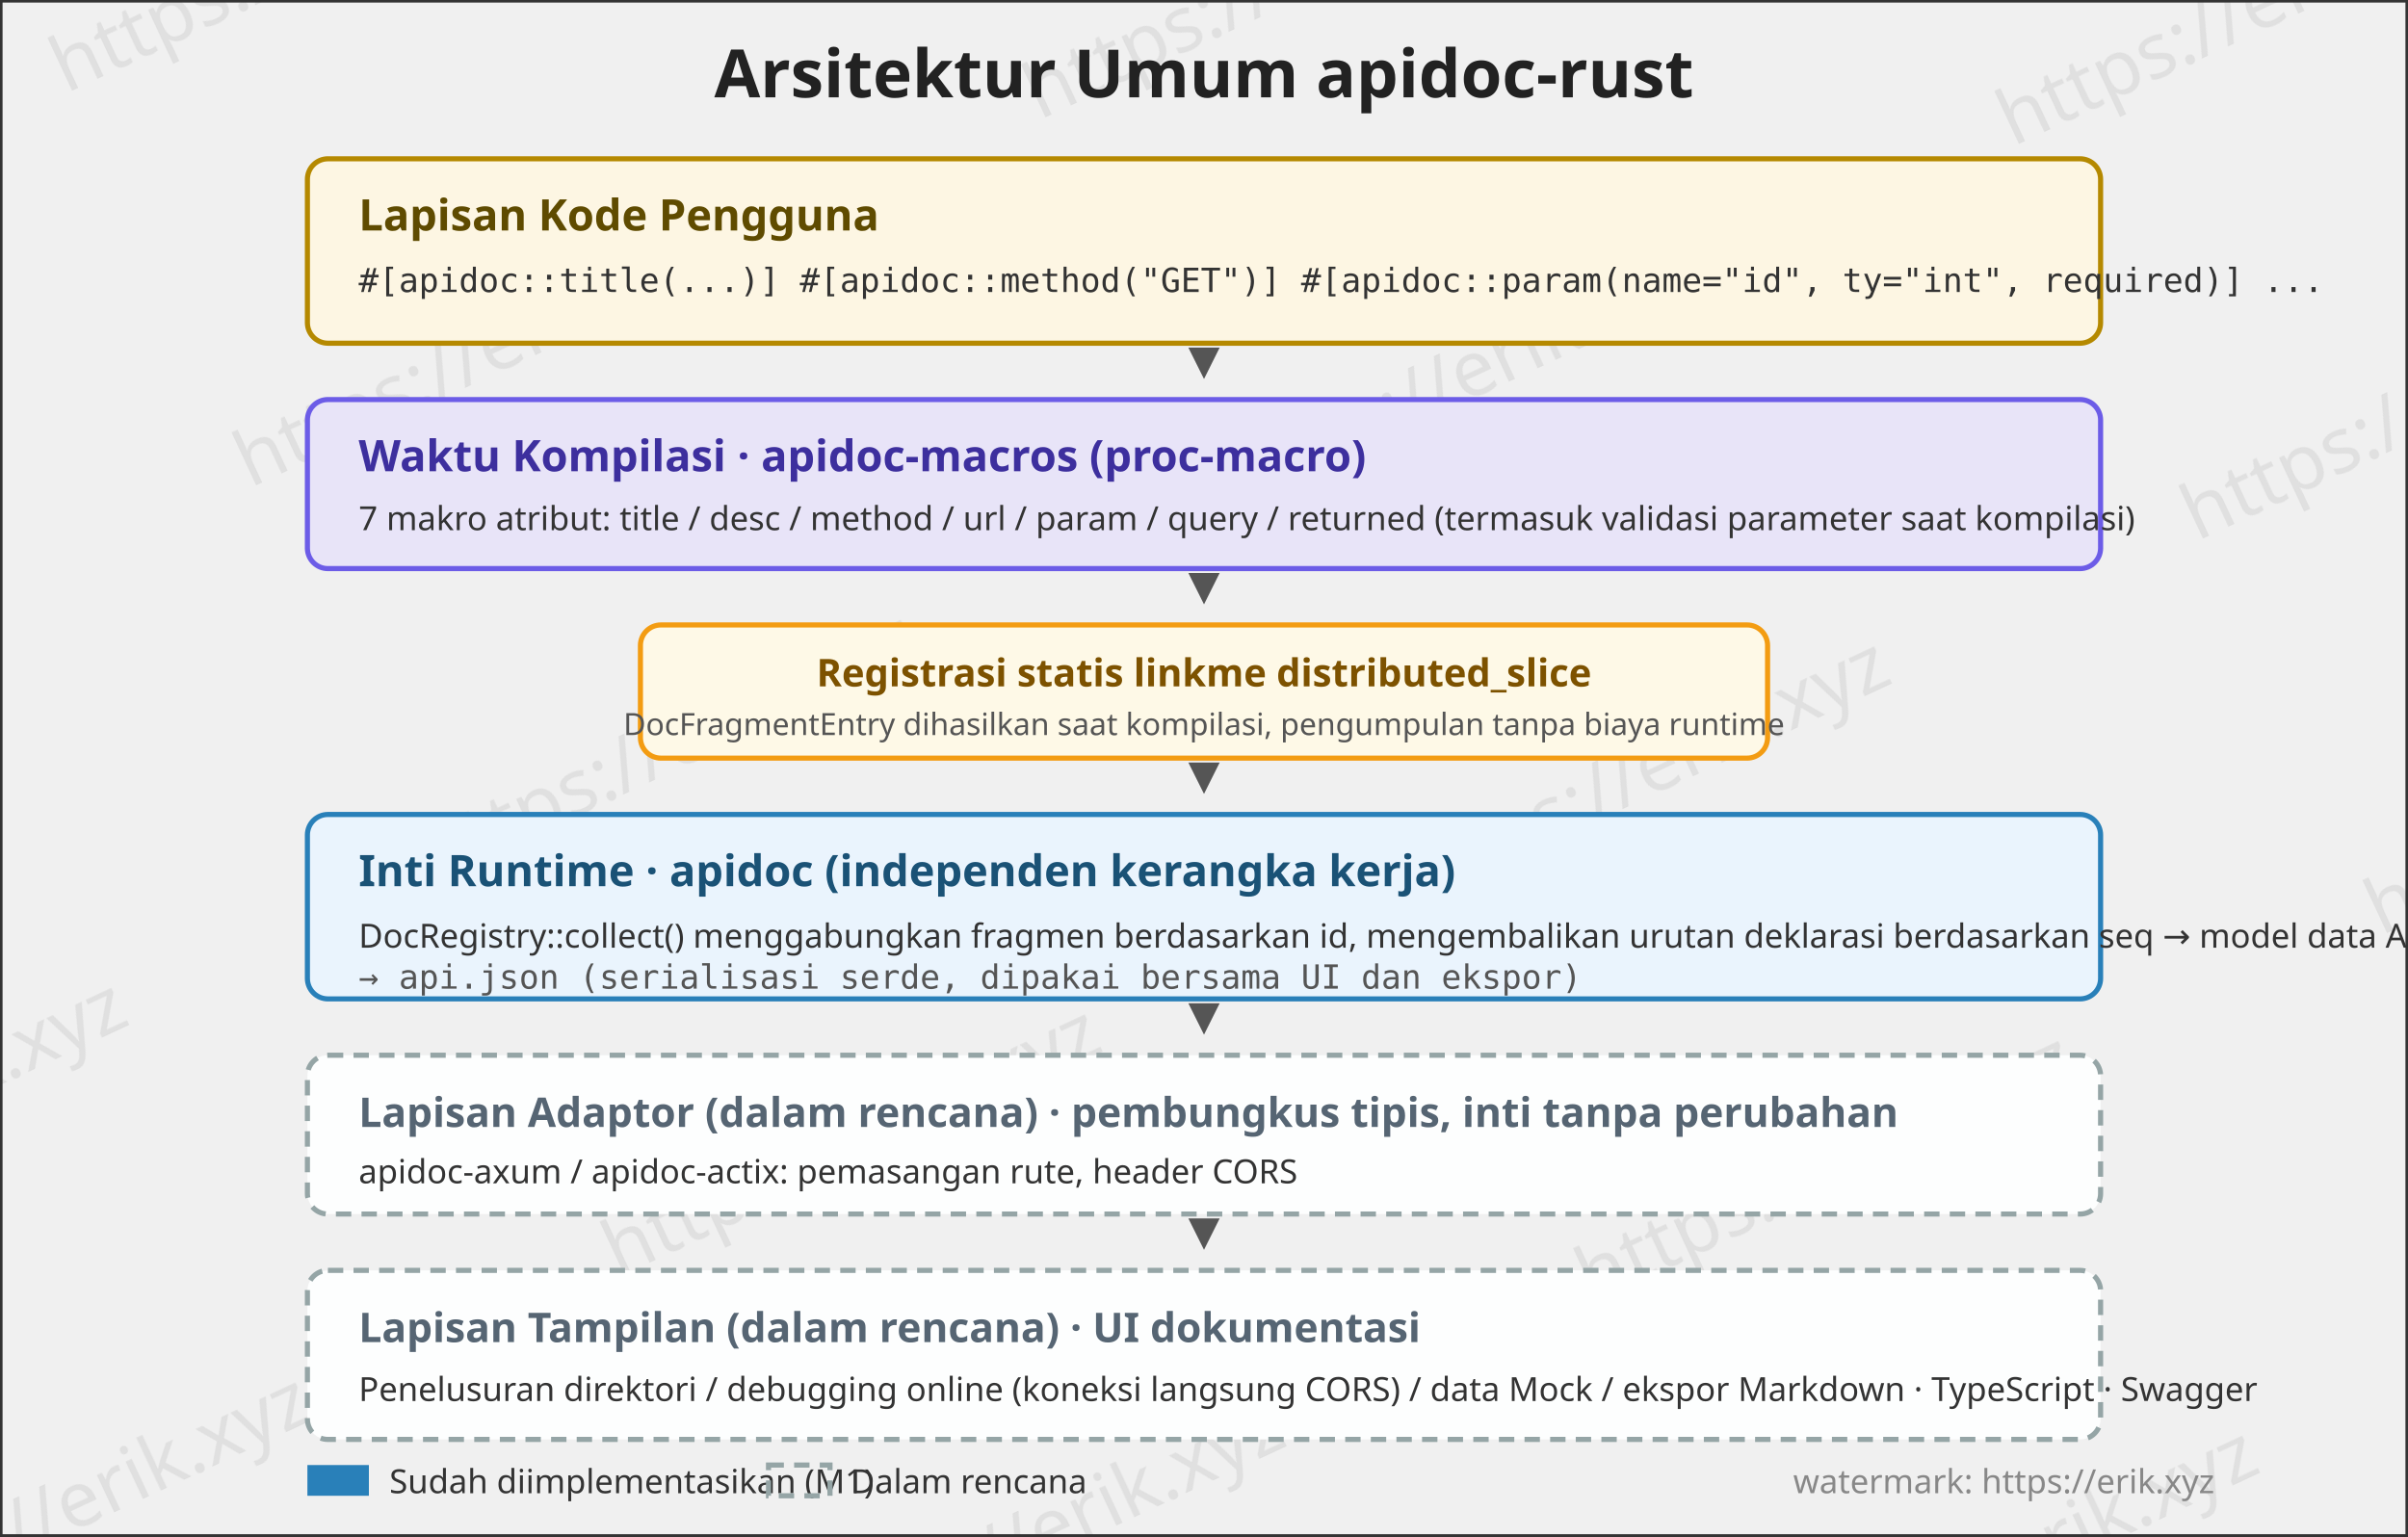
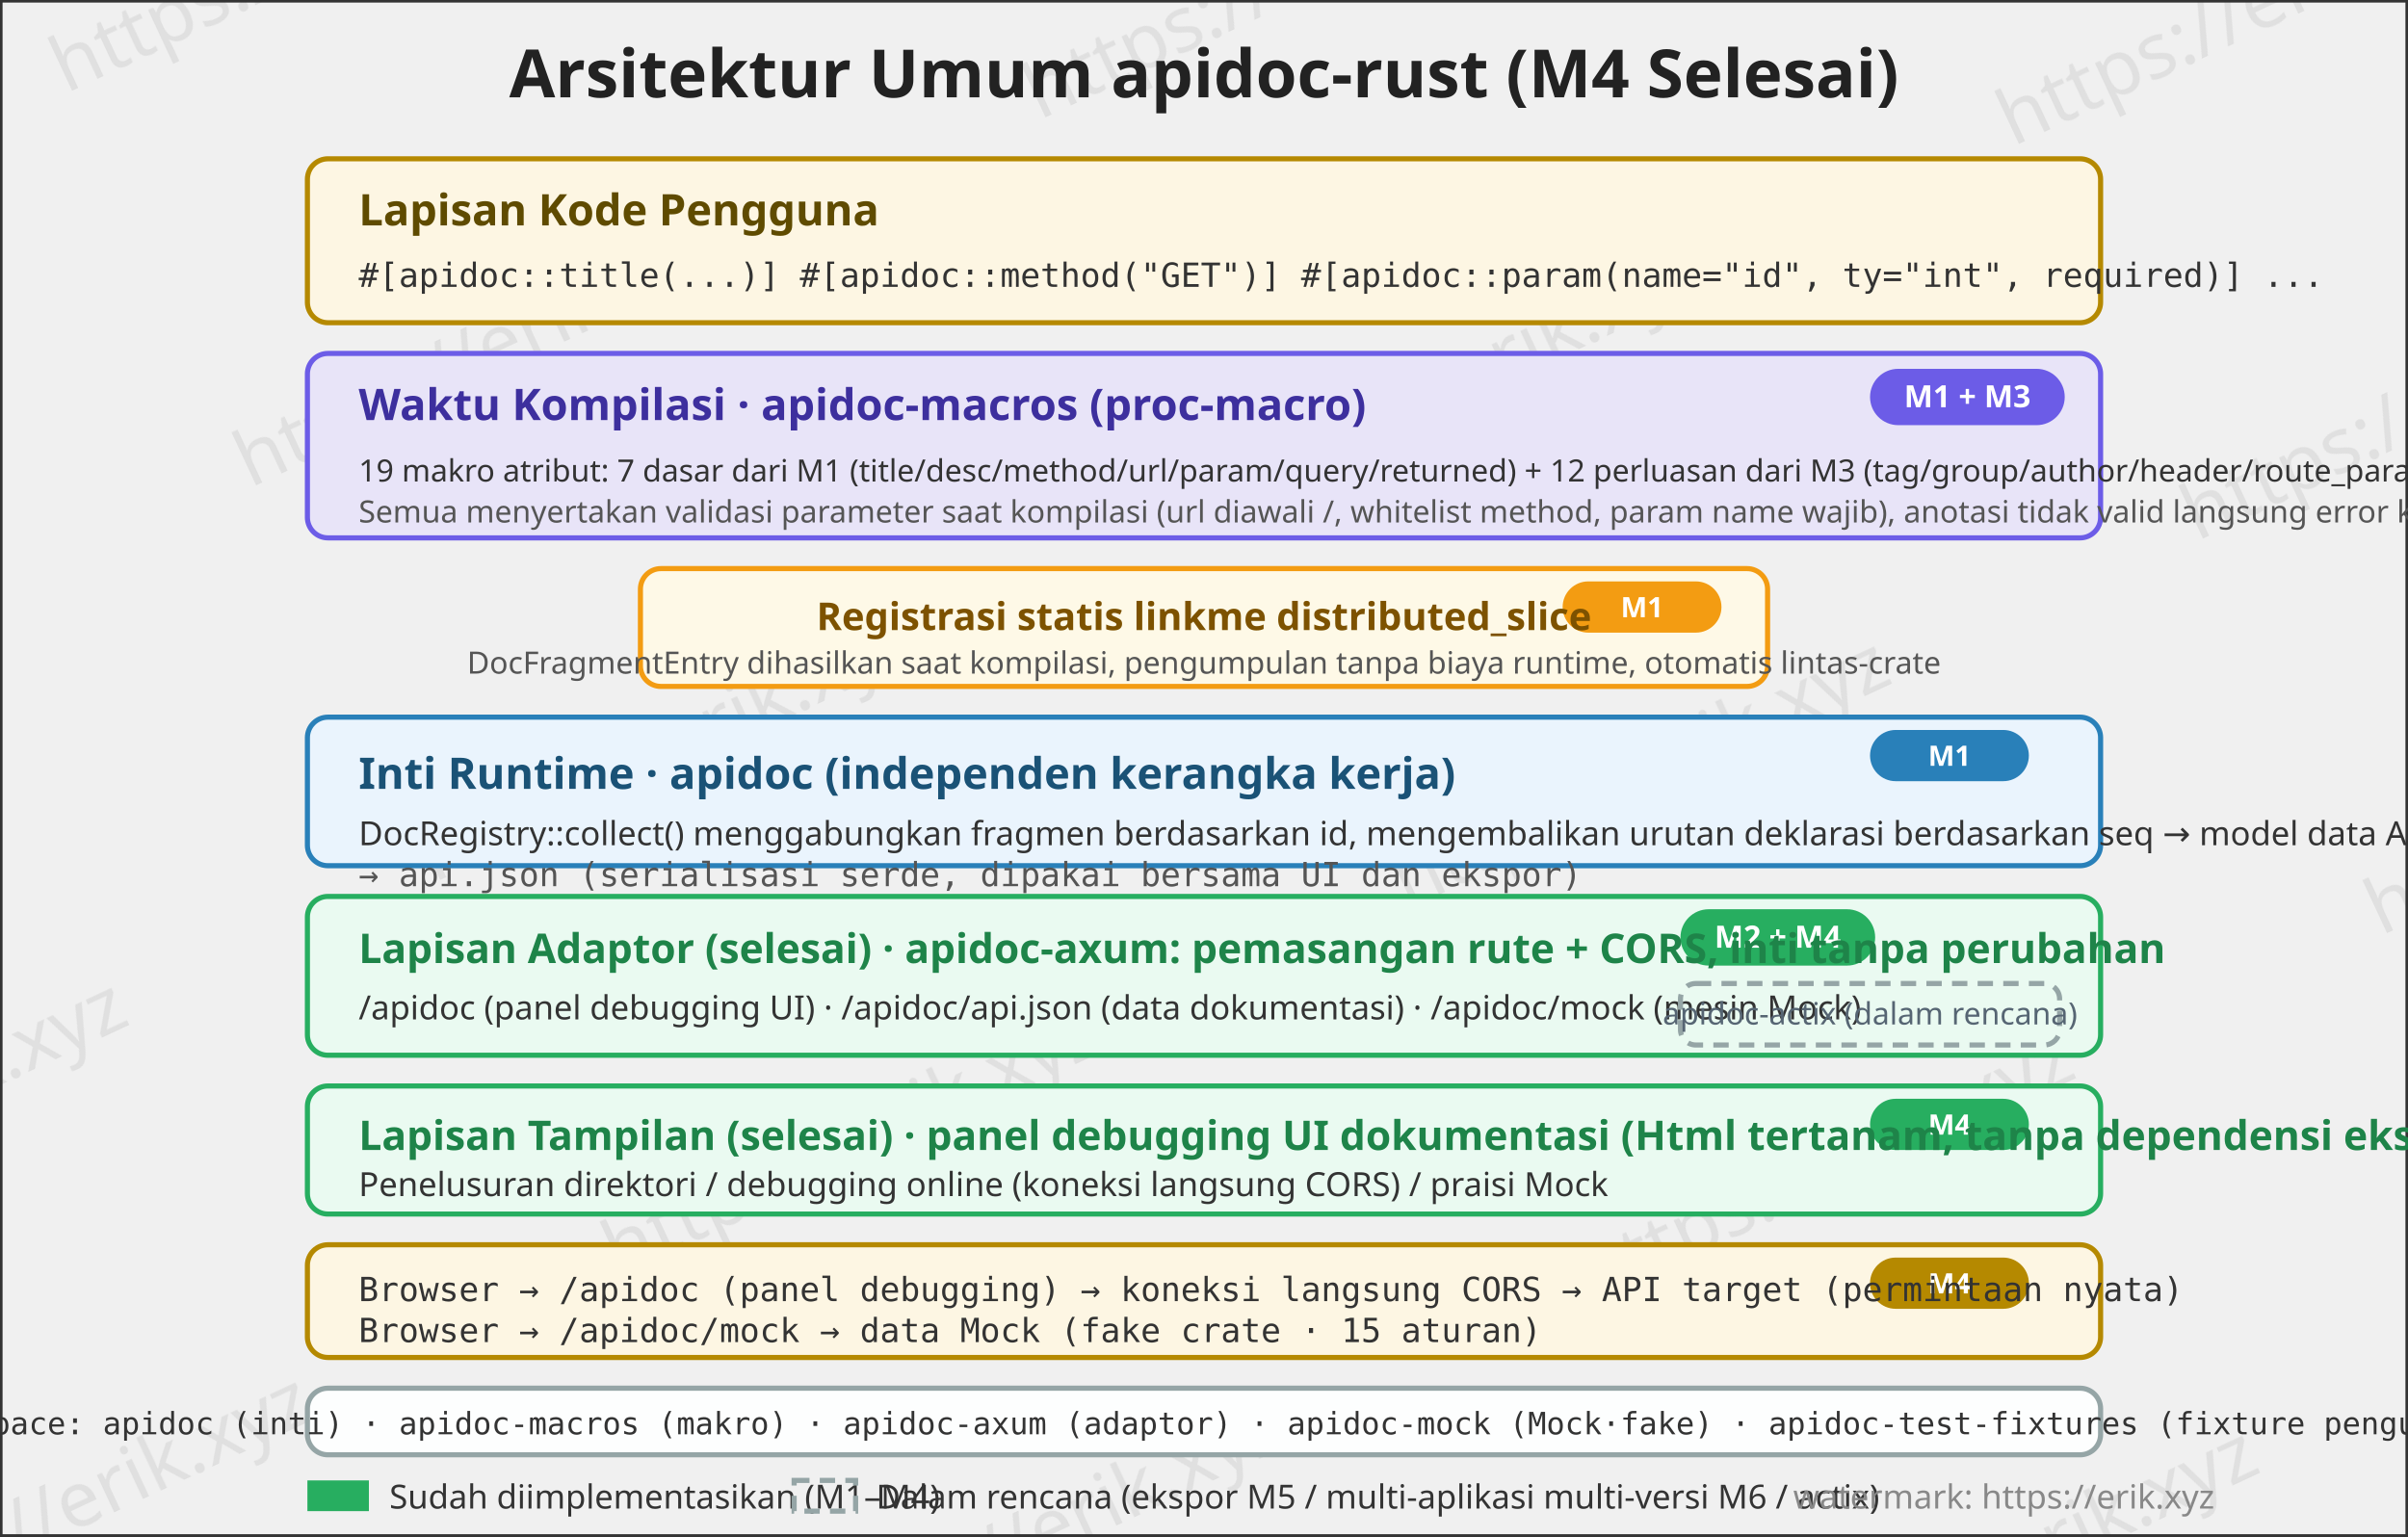
<svg xmlns="http://www.w3.org/2000/svg" viewBox="0 0 940 600" font-family="sans-serif">
  <defs>
    <pattern id="wm" width="340" height="170" patternUnits="userSpaceOnUse" patternTransform="rotate(-25)">
      <text x="8" y="44" font-size="30" fill="#888888" opacity="0.15">https://erik.xyz</text>
    </pattern>
  </defs>
  <rect width="940" height="600" fill="url(#wm)" />
  <rect x="0" y="0" width="940" height="600" fill="none" stroke="#333" stroke-width="2" />
-   <text x="470" y="38" text-anchor="middle" font-size="26" font-weight="bold" fill="#222">Arsitektur Umum apidoc-rust</text>
-   <rect x="120" y="62" width="700" height="72" rx="8" fill="#fdf6e3" stroke="#b58900" stroke-width="2" />
-   <text x="140" y="90" font-size="17" font-weight="bold" fill="#5f4b00">Lapisan Kode Pengguna</text>
-   <text x="140" y="114" font-size="13" fill="#333" font-family="monospace">#[apidoc::title(...)]  #[apidoc::method("GET")]  #[apidoc::param(name="id", ty="int", required)] ...</text>
-   <text x="470" y="146" text-anchor="middle" font-size="16" fill="#555">▼</text>
-   <rect x="120" y="156" width="700" height="66" rx="8" fill="#e8e4f8" stroke="#6c5ce7" stroke-width="2" />
-   <text x="140" y="184" font-size="17" font-weight="bold" fill="#3d2f9e">Waktu Kompilasi · apidoc-macros (proc-macro)</text>
-   <text x="140" y="207" font-size="13" fill="#333">7 makro atribut: title / desc / method / url / param / query / returned (termasuk validasi parameter saat kompilasi)</text>
-   <text x="470" y="234" text-anchor="middle" font-size="16" fill="#555">▼</text>
-   <rect x="250" y="244" width="440" height="52" rx="8" fill="#fef9e7" stroke="#f39c12" stroke-width="2" />
-   <text x="470" y="268" text-anchor="middle" font-size="15" font-weight="bold" fill="#7d5200">Registrasi statis linkme distributed_slice</text>
-   <text x="470" y="287" text-anchor="middle" font-size="12" fill="#555">DocFragmentEntry dihasilkan saat kompilasi, pengumpulan tanpa biaya runtime</text>
-   <text x="470" y="308" text-anchor="middle" font-size="16" fill="#555">▼</text>
-   <rect x="120" y="318" width="700" height="72" rx="8" fill="#eaf4fd" stroke="#2980b9" stroke-width="2" />
-   <text x="140" y="346" font-size="17" font-weight="bold" fill="#1a5276">Inti Runtime · apidoc (independen kerangka kerja)</text>
-   <text x="140" y="370" font-size="13" fill="#333">DocRegistry::collect() menggabungkan fragmen berdasarkan id, mengembalikan urutan deklarasi berdasarkan seq → model data ApiDoc</text>
-   <text x="140" y="386" font-size="13" fill="#555" font-family="monospace">→ api.json (serialisasi serde, dipakai bersama UI dan ekspor)</text>
-   <text x="470" y="402" text-anchor="middle" font-size="16" fill="#555">▼</text>
-   <rect x="120" y="412" width="700" height="62" rx="8" fill="#fdfefe" stroke="#95a5a6" stroke-width="2" stroke-dasharray="6 4" />
-   <text x="140" y="440" font-size="16" font-weight="bold" fill="#566573">Lapisan Adaptor (dalam rencana) · pembungkus tipis, inti tanpa perubahan</text>
-   <text x="140" y="462" font-size="13" fill="#333">apidoc-axum / apidoc-actix: pemasangan rute, header CORS</text>
-   <text x="470" y="486" text-anchor="middle" font-size="16" fill="#555">▼</text>
-   <rect x="120" y="496" width="700" height="66" rx="8" fill="#fdfefe" stroke="#95a5a6" stroke-width="2" stroke-dasharray="6 4" />
-   <text x="140" y="524" font-size="16" font-weight="bold" fill="#566573">Lapisan Tampilan (dalam rencana) · UI dokumentasi</text>
-   <text x="140" y="547" font-size="13" fill="#333">Penelusuran direktori / debugging online (koneksi langsung CORS) / data Mock / ekspor Markdown · TypeScript · Swagger</text>
-   <rect x="120" y="572" width="24" height="12" fill="#2980b9" />
-   <text x="152" y="583" font-size="13" fill="#333">Sudah diimplementasikan (M1)</text>
-   <rect x="300" y="572" width="24" height="12" fill="none" stroke="#95a5a6" stroke-width="2" stroke-dasharray="6 4" />
-   <text x="332" y="583" font-size="13" fill="#333">Dalam rencana</text>
-   <text x="700" y="583" font-size="13" fill="#888">watermark: https://erik.xyz</text>
+   <text x="470" y="38" text-anchor="middle" font-size="26" font-weight="bold" fill="#222">Arsitektur Umum apidoc-rust (M4 Selesai)</text>
+   <rect x="120" y="62" width="700" height="64" rx="8" fill="#fdf6e3" stroke="#b58900" stroke-width="2" />
+   <text x="140" y="88" font-size="17" font-weight="bold" fill="#5f4b00">Lapisan Kode Pengguna</text>
+   <text x="140" y="112" font-size="13" fill="#333" font-family="monospace">#[apidoc::title(...)]  #[apidoc::method("GET")]  #[apidoc::param(name="id", ty="int", required)] ...</text>
+   <rect x="120" y="138" width="700" height="72" rx="8" fill="#e8e4f8" stroke="#6c5ce7" stroke-width="2" />
+   <rect x="730" y="144" width="76" height="22" rx="11" fill="#6c5ce7" />
+   <text x="768" y="159" text-anchor="middle" font-size="12" fill="#fff" font-weight="bold">M1 + M3</text>
+   <text x="140" y="164" font-size="17" font-weight="bold" fill="#3d2f9e">Waktu Kompilasi · apidoc-macros (proc-macro)</text>
+   <text x="140" y="188" font-size="12" fill="#333">19 makro atribut: 7 dasar dari M1 (title/desc/method/url/param/query/returned) + 12 perluasan dari M3 (tag/group/author/header/route_param/response_status/success/error/not_debug/md/sort/ref)</text>
+   <text x="140" y="204" font-size="12" fill="#555">Semua menyertakan validasi parameter saat kompilasi (url diawali /, whitelist method, param name wajib), anotasi tidak valid langsung error kompilasi</text>
+   <rect x="250" y="222" width="440" height="46" rx="8" fill="#fef9e7" stroke="#f39c12" stroke-width="2" />
+   <rect x="610" y="227" width="62" height="20" rx="10" fill="#f39c12" />
+   <text x="641" y="241" text-anchor="middle" font-size="11" fill="#fff" font-weight="bold">M1</text>
+   <text x="470" y="246" text-anchor="middle" font-size="15" font-weight="bold" fill="#7d5200">Registrasi statis linkme distributed_slice</text>
+   <text x="470" y="263" text-anchor="middle" font-size="12" fill="#555">DocFragmentEntry dihasilkan saat kompilasi, pengumpulan tanpa biaya runtime, otomatis lintas-crate</text>
+   <rect x="120" y="280" width="700" height="58" rx="8" fill="#eaf4fd" stroke="#2980b9" stroke-width="2" />
+   <rect x="730" y="285" width="62" height="20" rx="10" fill="#2980b9" />
+   <text x="761" y="299" text-anchor="middle" font-size="11" fill="#fff" font-weight="bold">M1</text>
+   <text x="140" y="308" font-size="17" font-weight="bold" fill="#1a5276">Inti Runtime · apidoc (independen kerangka kerja)</text>
+   <text x="140" y="330" font-size="13" fill="#333">DocRegistry::collect() menggabungkan fragmen berdasarkan id, mengembalikan urutan deklarasi berdasarkan seq → model data ApiDoc</text>
+   <text x="140" y="346" font-size="13" fill="#555" font-family="monospace">→ api.json (serialisasi serde, dipakai bersama UI dan ekspor)</text>
+   <rect x="120" y="350" width="700" height="62" rx="8" fill="#eafaf1" stroke="#27ae60" stroke-width="2" />
+   <rect x="656" y="355" width="76" height="22" rx="11" fill="#27ae60" />
+   <text x="694" y="370" text-anchor="middle" font-size="12" fill="#fff" font-weight="bold">M2 + M4</text>
+   <text x="140" y="376" font-size="16" font-weight="bold" fill="#1e8449">Lapisan Adaptor (selesai) · apidoc-axum: pemasangan rute + CORS, inti tanpa perubahan</text>
+   <text x="140" y="398" font-size="13" fill="#333">/apidoc (panel debugging UI) · /apidoc/api.json (data dokumentasi) · /apidoc/mock (mesin Mock)</text>
+   <rect x="656" y="384" width="148" height="24" rx="6" fill="none" stroke="#95a5a6" stroke-width="2" stroke-dasharray="6 4" />
+   <text x="730" y="400" text-anchor="middle" font-size="12" fill="#566573">apidoc-actix (dalam rencana)</text>
+   <rect x="120" y="424" width="700" height="50" rx="8" fill="#eafaf1" stroke="#27ae60" stroke-width="2" />
+   <rect x="730" y="429" width="62" height="20" rx="10" fill="#27ae60" />
+   <text x="761" y="443" text-anchor="middle" font-size="11" fill="#fff" font-weight="bold">M4</text>
+   <text x="140" y="449" font-size="16" font-weight="bold" fill="#1e8449">Lapisan Tampilan (selesai) · panel debugging UI dokumentasi (Html tertanam, tanpa dependensi eksternal)</text>
+   <text x="140" y="467" font-size="13" fill="#333">Penelusuran direktori / debugging online (koneksi langsung CORS) / praisi Mock</text>
+   <rect x="120" y="486" width="700" height="44" rx="8" fill="#fdf6e3" stroke="#b58900" stroke-width="2" />
+   <rect x="730" y="491" width="62" height="20" rx="10" fill="#b58900" />
+   <text x="761" y="505" text-anchor="middle" font-size="11" fill="#fff" font-weight="bold">M4</text>
+   <text x="140" y="508" font-size="13" fill="#333" font-family="monospace">Browser → /apidoc (panel debugging) → koneksi langsung CORS → API target (permintaan nyata)</text>
+   <text x="140" y="524" font-size="13" fill="#333" font-family="monospace">Browser → /apidoc/mock → data Mock (fake crate · 15 aturan)</text>
+   <rect x="120" y="542" width="700" height="26" rx="8" fill="#fdfefe" stroke="#95a5a6" stroke-width="2" />
+   <text x="470" y="560" text-anchor="middle" font-size="12" fill="#333" font-family="monospace">workspace: apidoc (inti) · apidoc-macros (makro) · apidoc-axum (adaptor) · apidoc-mock (Mock·fake) · apidoc-test-fixtures (fixture pengujian)</text>
+   <rect x="120" y="578" width="24" height="12" fill="#27ae60" />
+   <text x="152" y="589" font-size="13" fill="#333">Sudah diimplementasikan (M1–M4)</text>
+   <rect x="310" y="578" width="24" height="12" fill="none" stroke="#95a5a6" stroke-width="2" stroke-dasharray="6 4" />
+   <text x="342" y="589" font-size="13" fill="#333">Dalam rencana (ekspor M5 / multi-aplikasi multi-versi M6 / actix)</text>
+   <text x="700" y="589" font-size="13" fill="#888">watermark: https://erik.xyz</text>
</svg>
